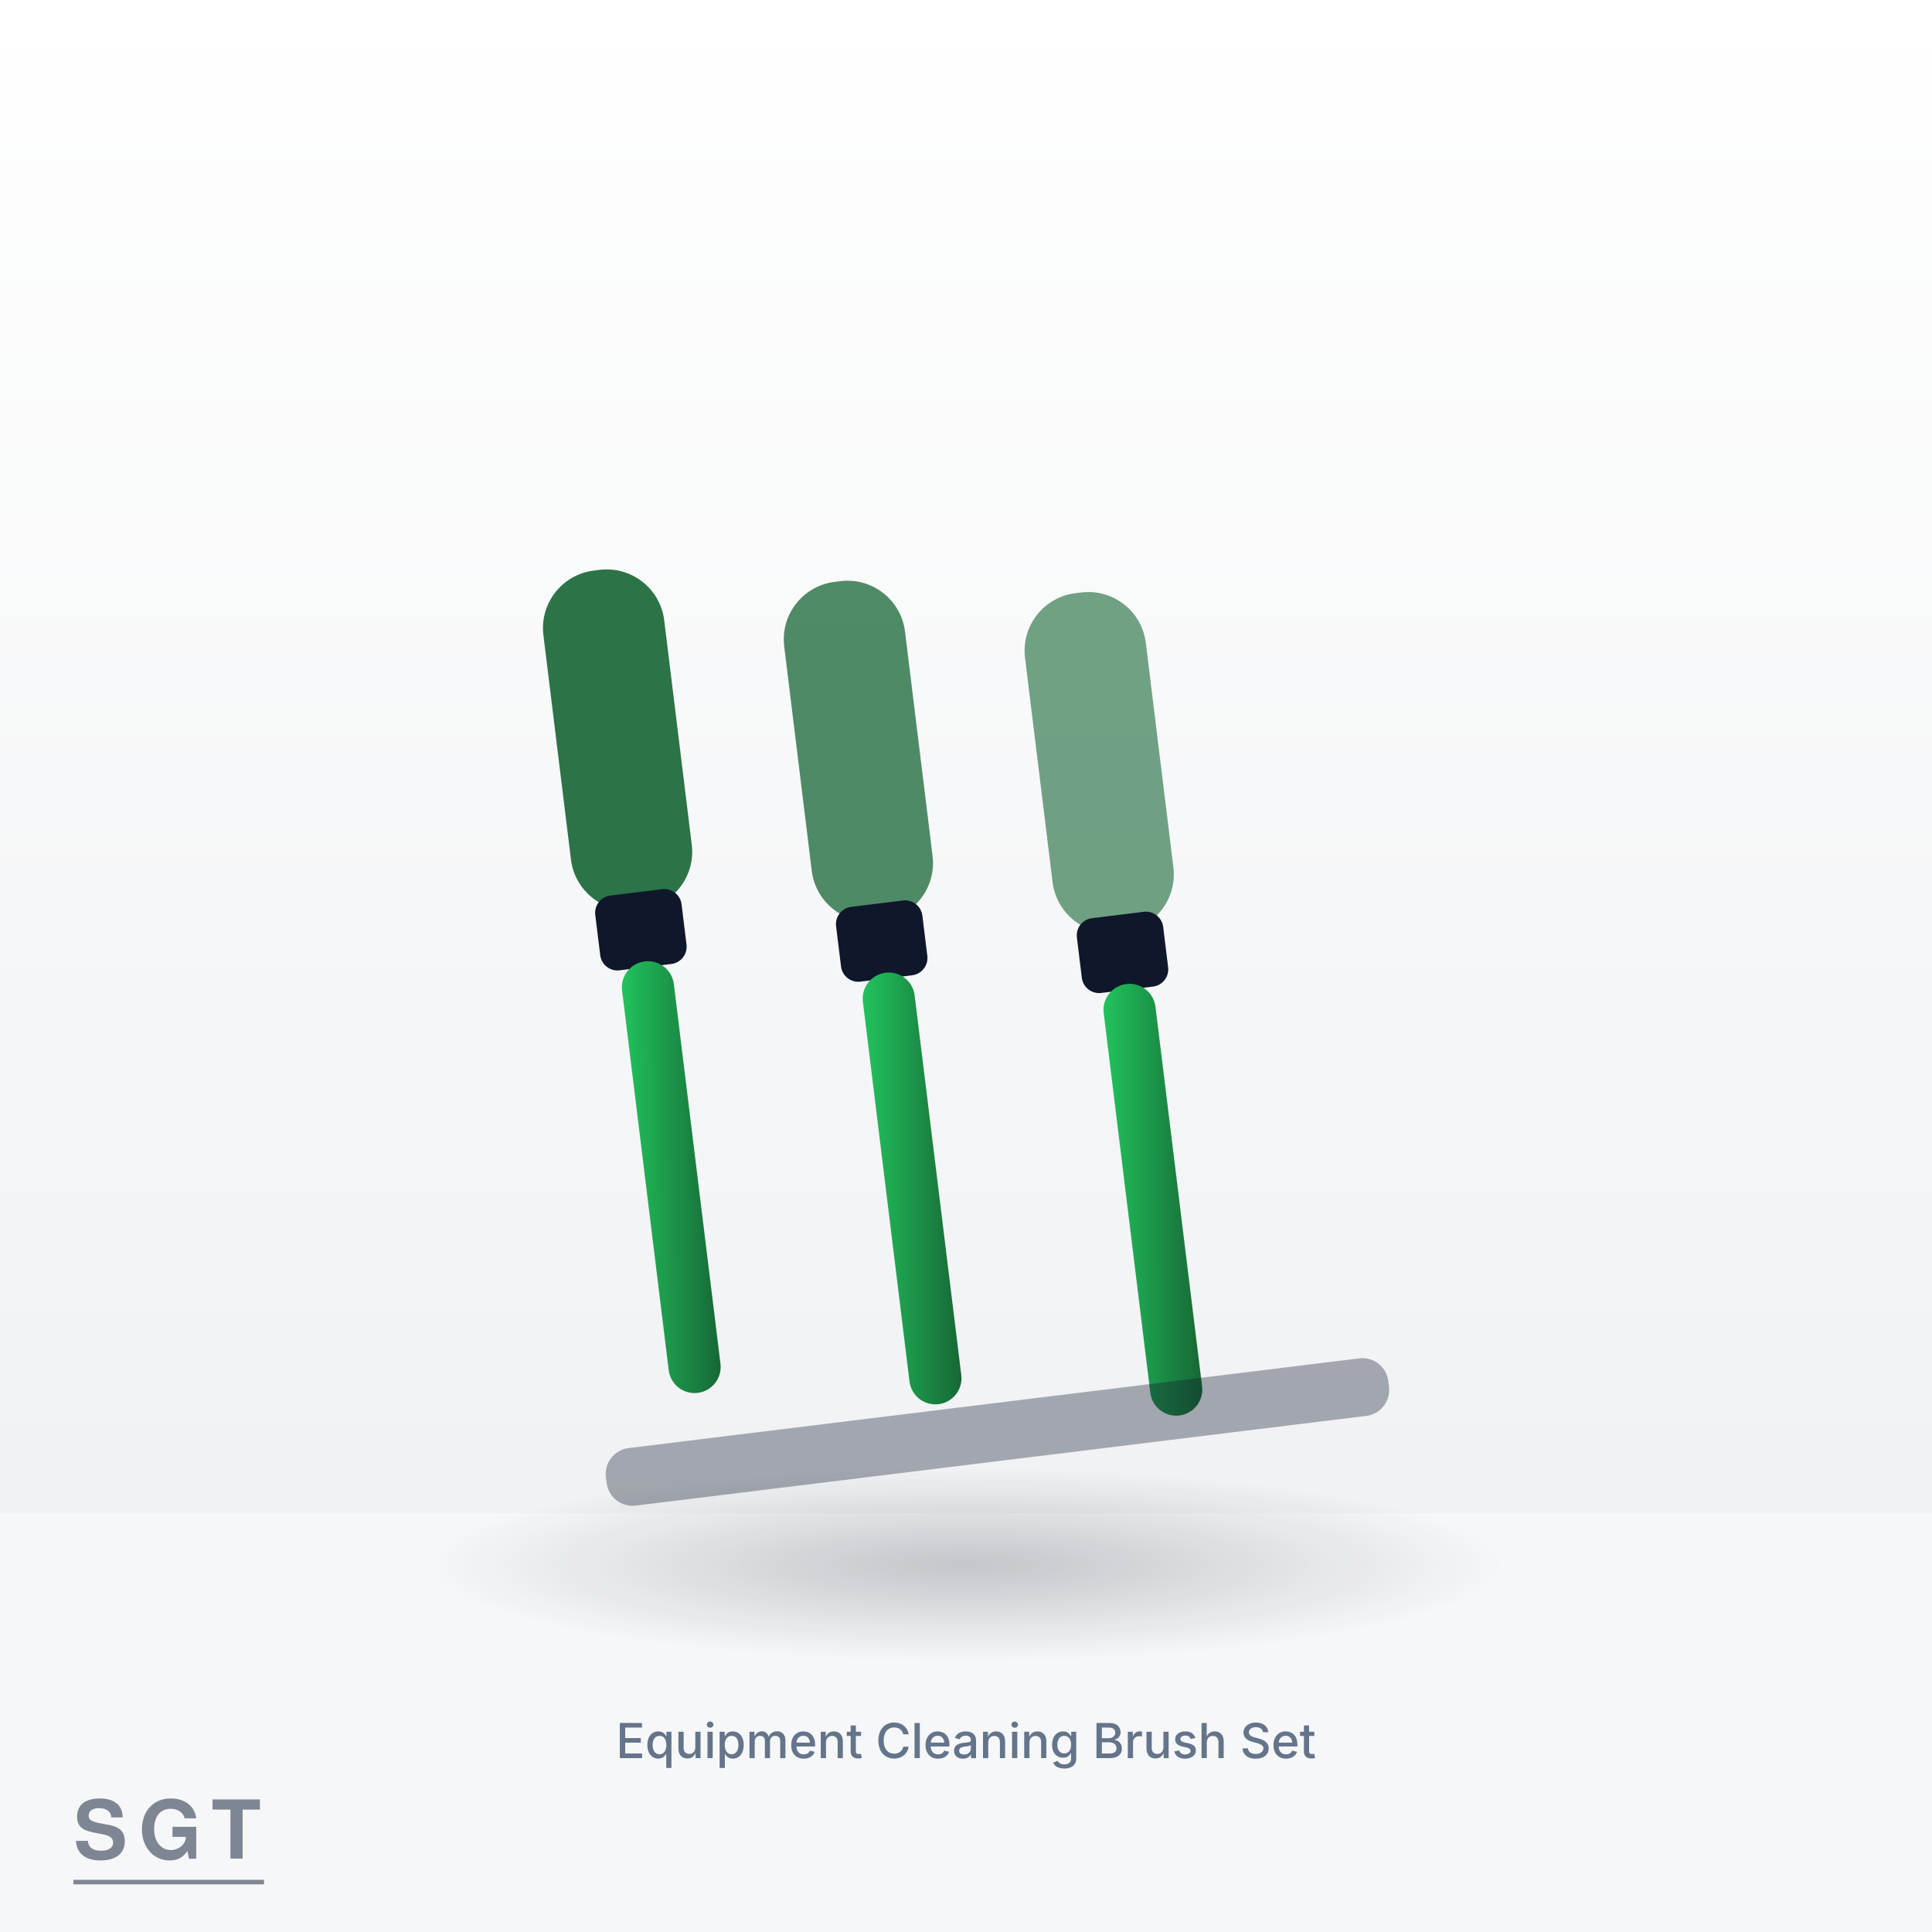
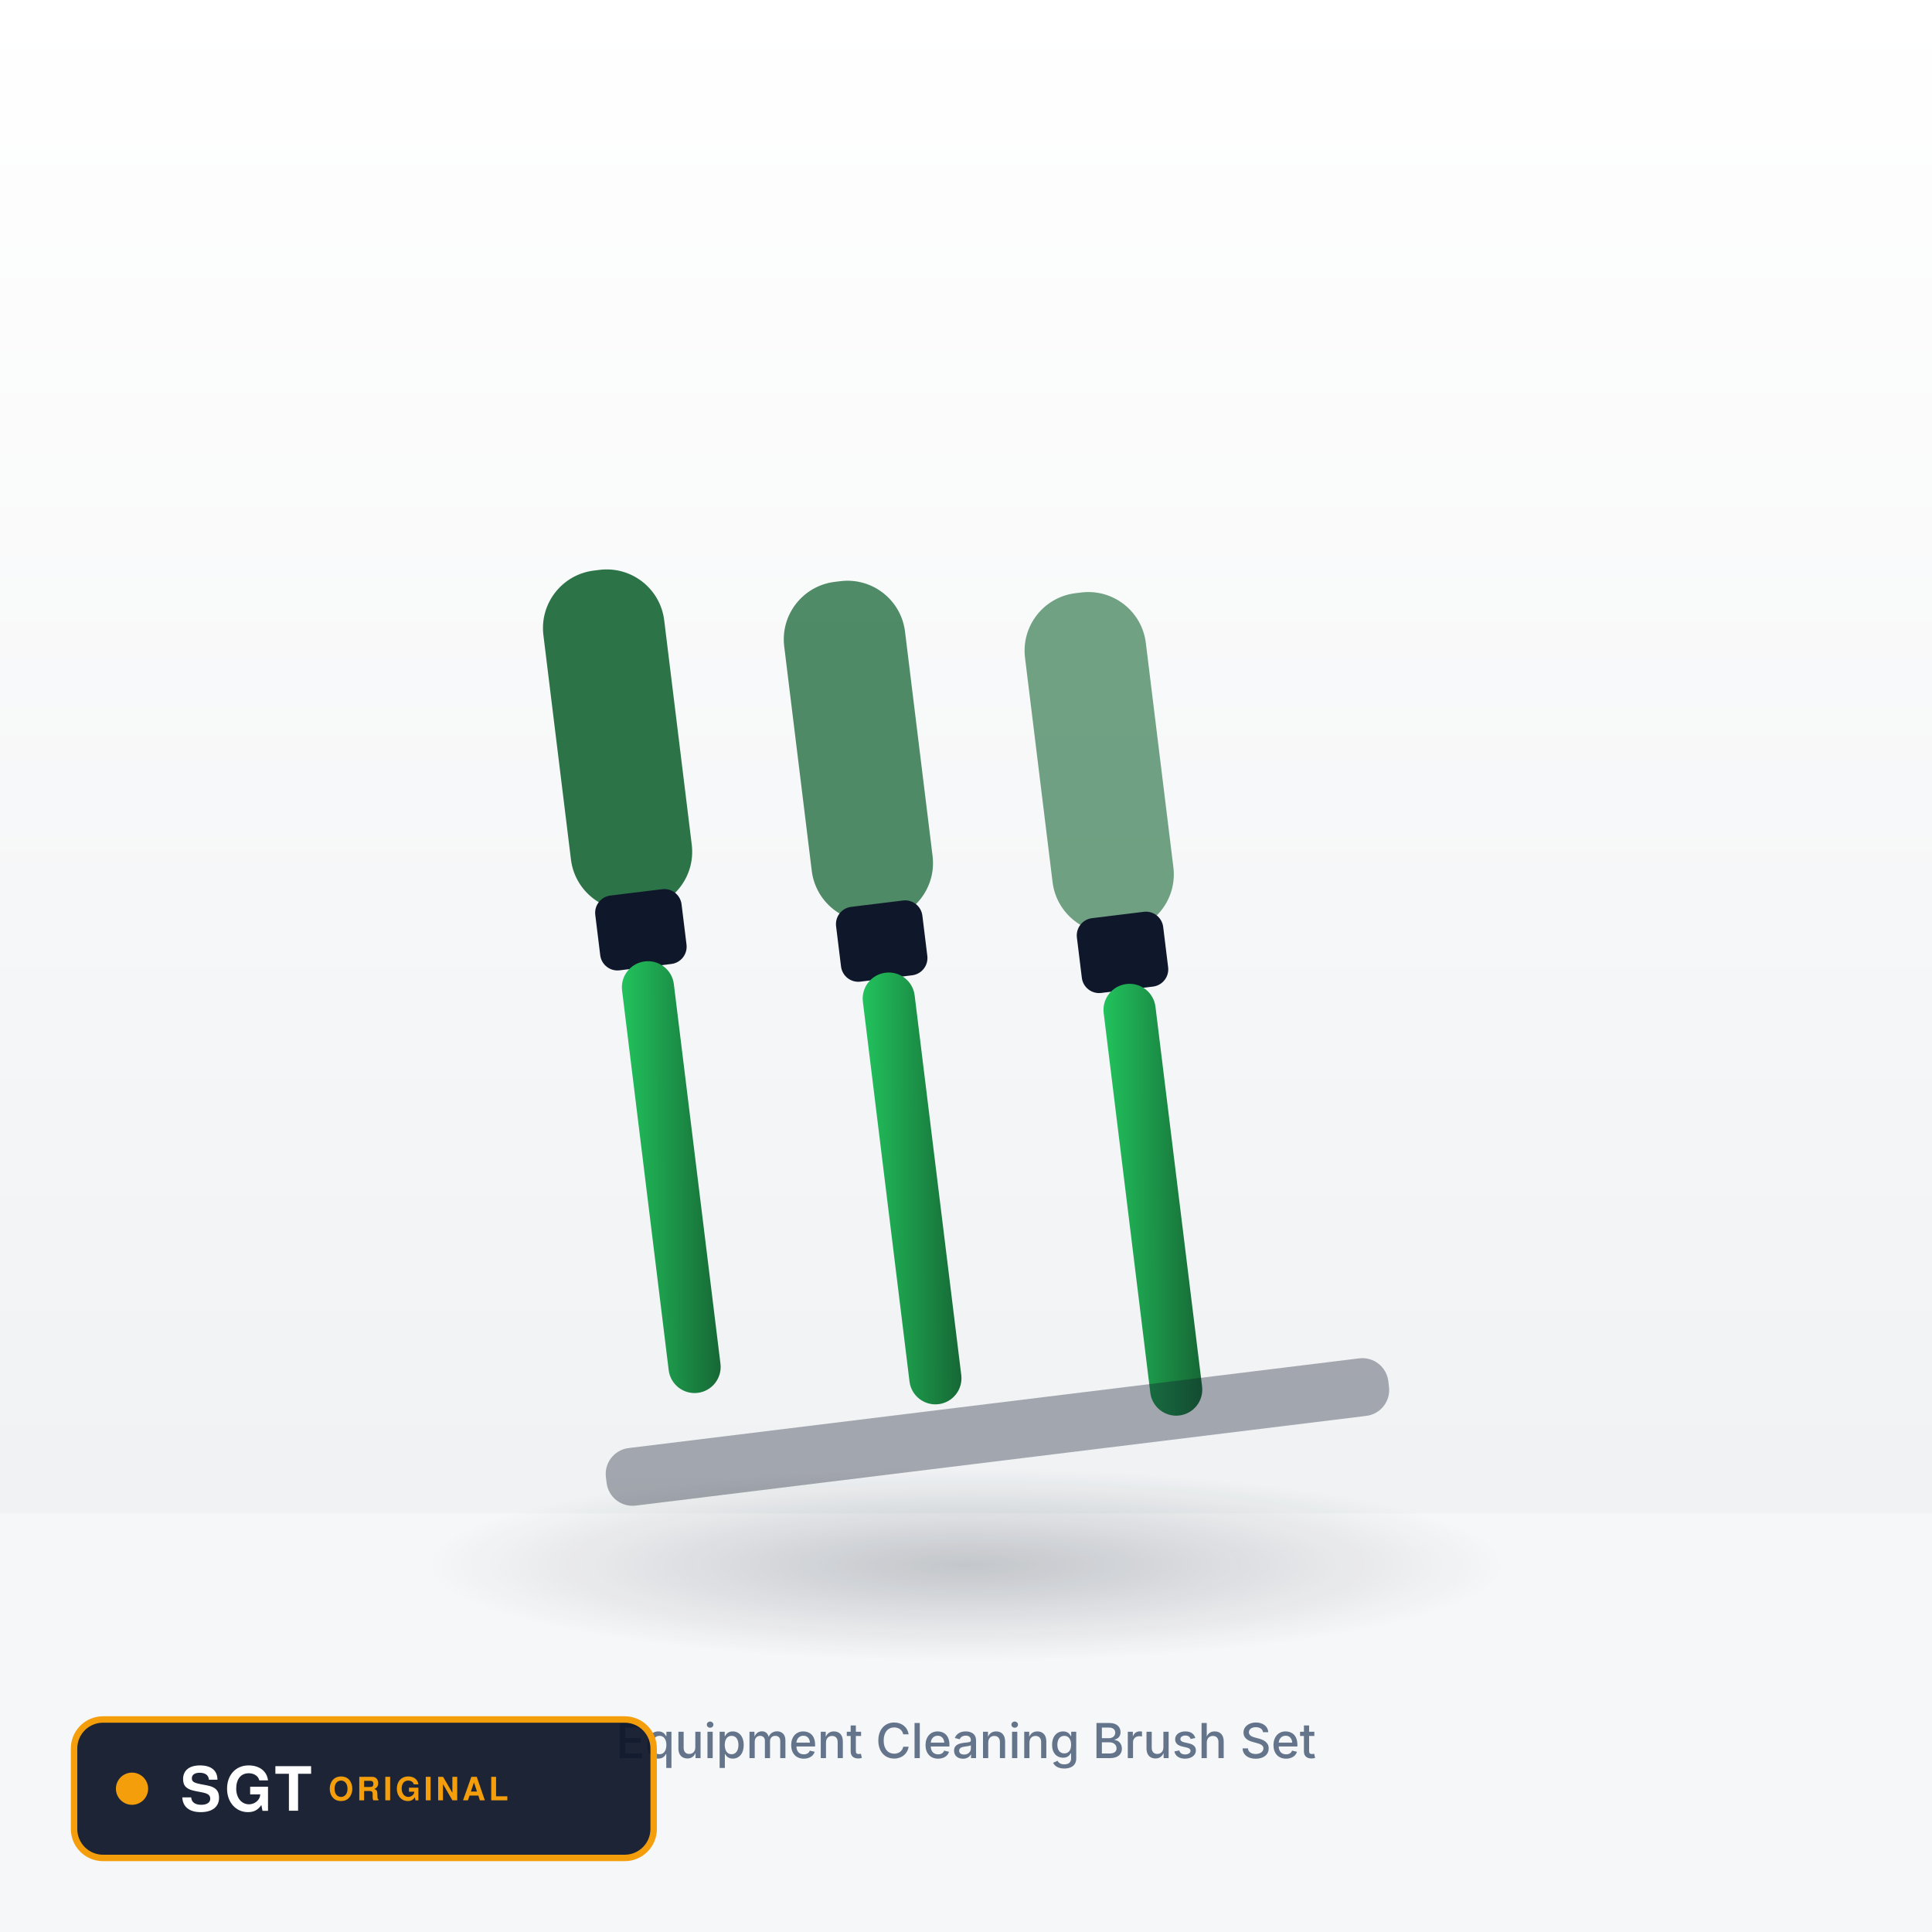
<svg xmlns="http://www.w3.org/2000/svg" viewBox="0 0 600 600" width="600" height="600" role="img" aria-label="Equipment Cleaning Brush Set — Cleaning &amp; Hygiene">
  <defs>
    <linearGradient id="bg" x1="0" y1="0" x2="0" y2="1">
      <stop offset="0%" stop-color="#ffffff" />
      <stop offset="100%" stop-color="#eceef0" />
    </linearGradient>
    <linearGradient id="body" x1="0" y1="0" x2="1" y2="1">
      <stop offset="0%" stop-color="#22c55e" />
      <stop offset="100%" stop-color="#166534" />
    </linearGradient>
    <linearGradient id="stroke" x1="0" y1="0" x2="1" y2="1">
      <stop offset="0%" stop-color="#22c55e" />
      <stop offset="100%" stop-color="#166534" />
    </linearGradient>
    <radialGradient id="shadow" cx="50%" cy="50%">
      <stop offset="0%" stop-color="#0f172a" stop-opacity="0.22" />
      <stop offset="100%" stop-color="#0f172a" stop-opacity="0" />
    </radialGradient>
  </defs>
  <rect width="600" height="600" fill="url(#bg)" />
  <rect y="470" width="600" height="130" fill="#f6f7f8" />
  <ellipse cx="300" cy="486" rx="168" ry="30" fill="url(#shadow)" />
  <g transform="translate(292 300) rotate(-7) scale(0.9) translate(-300 -300)">
    <rect x="178" y="150" width="42" height="118" rx="20" fill="#166534" opacity="0.9" />
    <rect x="184" y="262" width="30" height="26" rx="6" fill="#0f172a" />
    <rect x="190" y="286" width="18" height="150" rx="9" fill="url(#body)" />
    <rect x="260" y="164" width="42" height="118" rx="20" fill="#166534" opacity="0.75" />
    <rect x="266" y="276" width="30" height="26" rx="6" fill="#0f172a" />
    <rect x="272" y="300" width="18" height="150" rx="9" fill="url(#body)" />
    <rect x="342" y="178" width="42" height="118" rx="20" fill="#166534" opacity="0.6" />
    <rect x="348" y="290" width="30" height="26" rx="6" fill="#0f172a" />
    <rect x="354" y="314" width="18" height="150" rx="9" fill="url(#body)" />
    <rect x="164" y="452" width="272" height="20" rx="9" fill="#0f172a" opacity="0.35" />
  </g>
  <text x="300" y="546" font-family="ui-sans-serif,system-ui,-apple-system,sans-serif" font-size="15" font-weight="500" fill="#64748b" text-anchor="middle">Equipment Cleaning Brush Set</text>
-   <g id="sgt-mark" opacity="0.62">
-     <text x="22.8" y="577.2" fill="#334155" font-family="Helvetica Neue, Helvetica, Arial, sans-serif" font-size="25.2" font-weight="600" letter-spacing="3.53">SGT</text>
-     <rect x="22.8" y="583.8" width="59.2" height="1.4" fill="#334155" />
+   <g id="sgt-brand-tag">
+     <rect x="23" y="534" width="180" height="43" rx="9" fill="#0f172a" fill-opacity="0.94" stroke="#f59e0b" stroke-width="2" />
+     <circle cx="41" cy="555.5" r="5" fill="#f59e0b" />
+     <text x="56" y="562.34" fill="#ffffff" font-family="Helvetica Neue, Helvetica, Arial, sans-serif" font-weight="700" font-size="19" letter-spacing="1.14">SGT</text>
+     <text x="102" y="559.1" fill="#f59e0b" font-family="Helvetica Neue, Helvetica, Arial, sans-serif" font-weight="600" font-size="10" letter-spacing="1.00">ORIGINAL</text>
  </g>
</svg>
